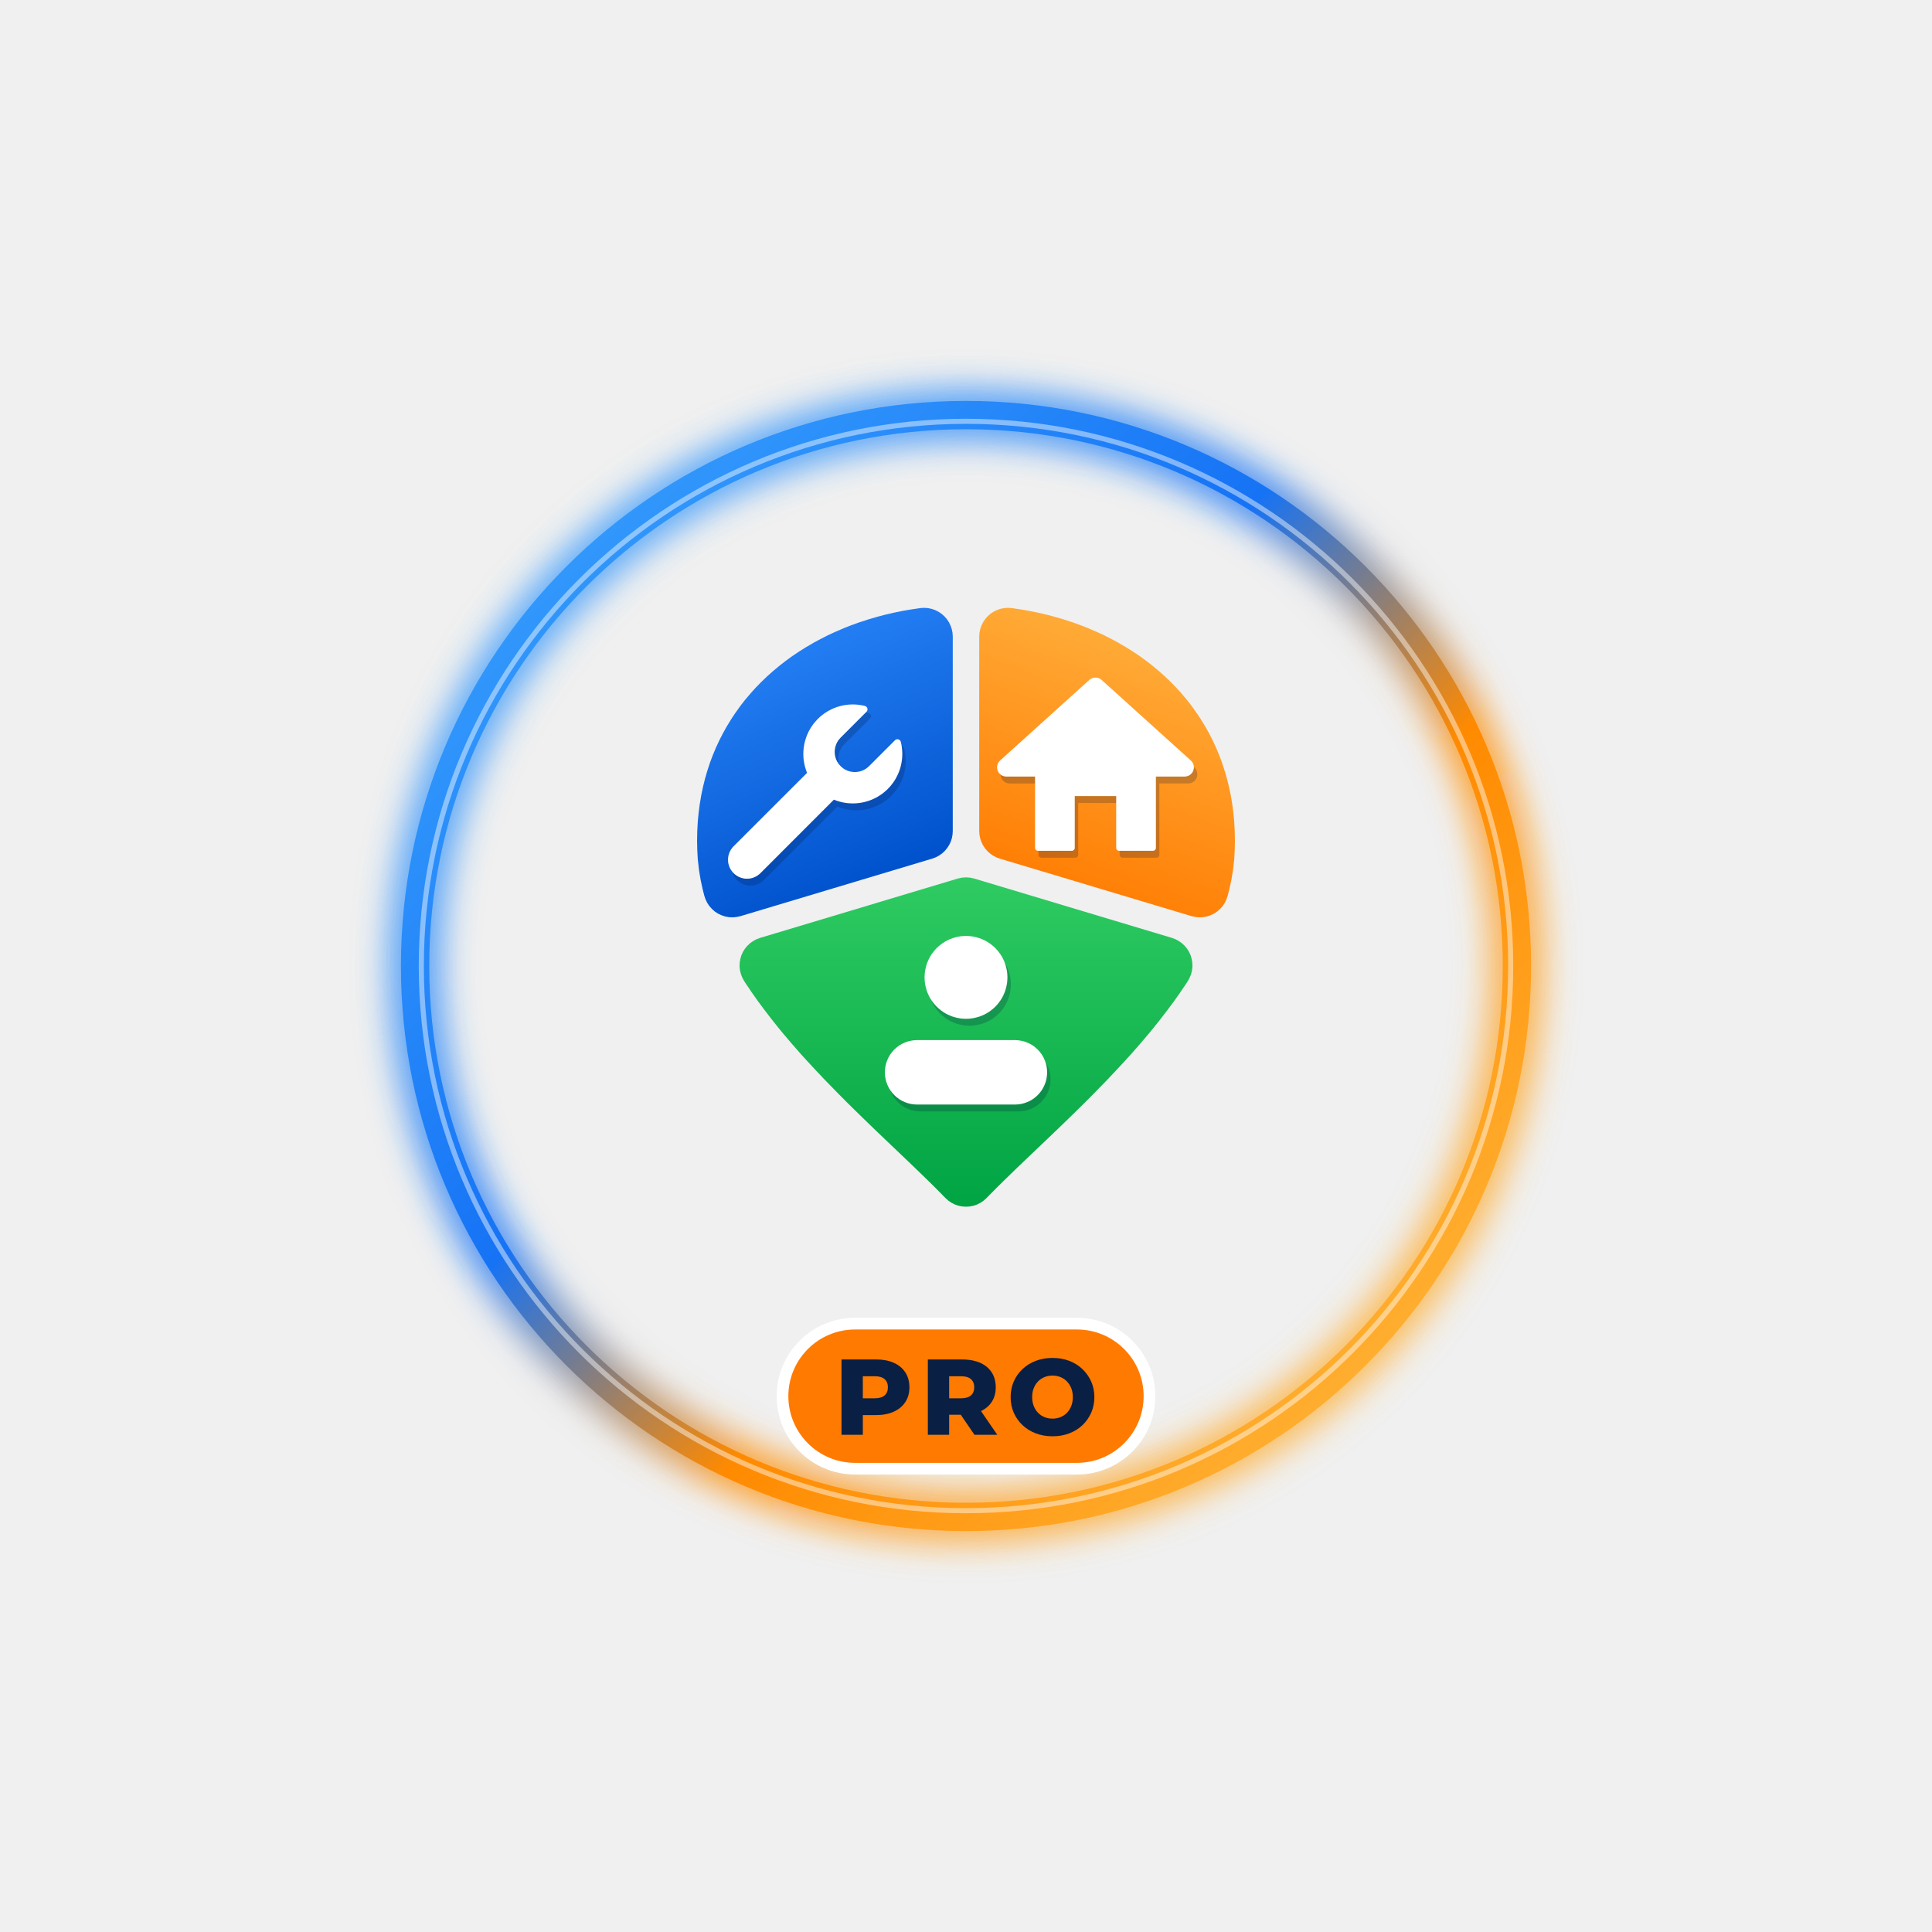
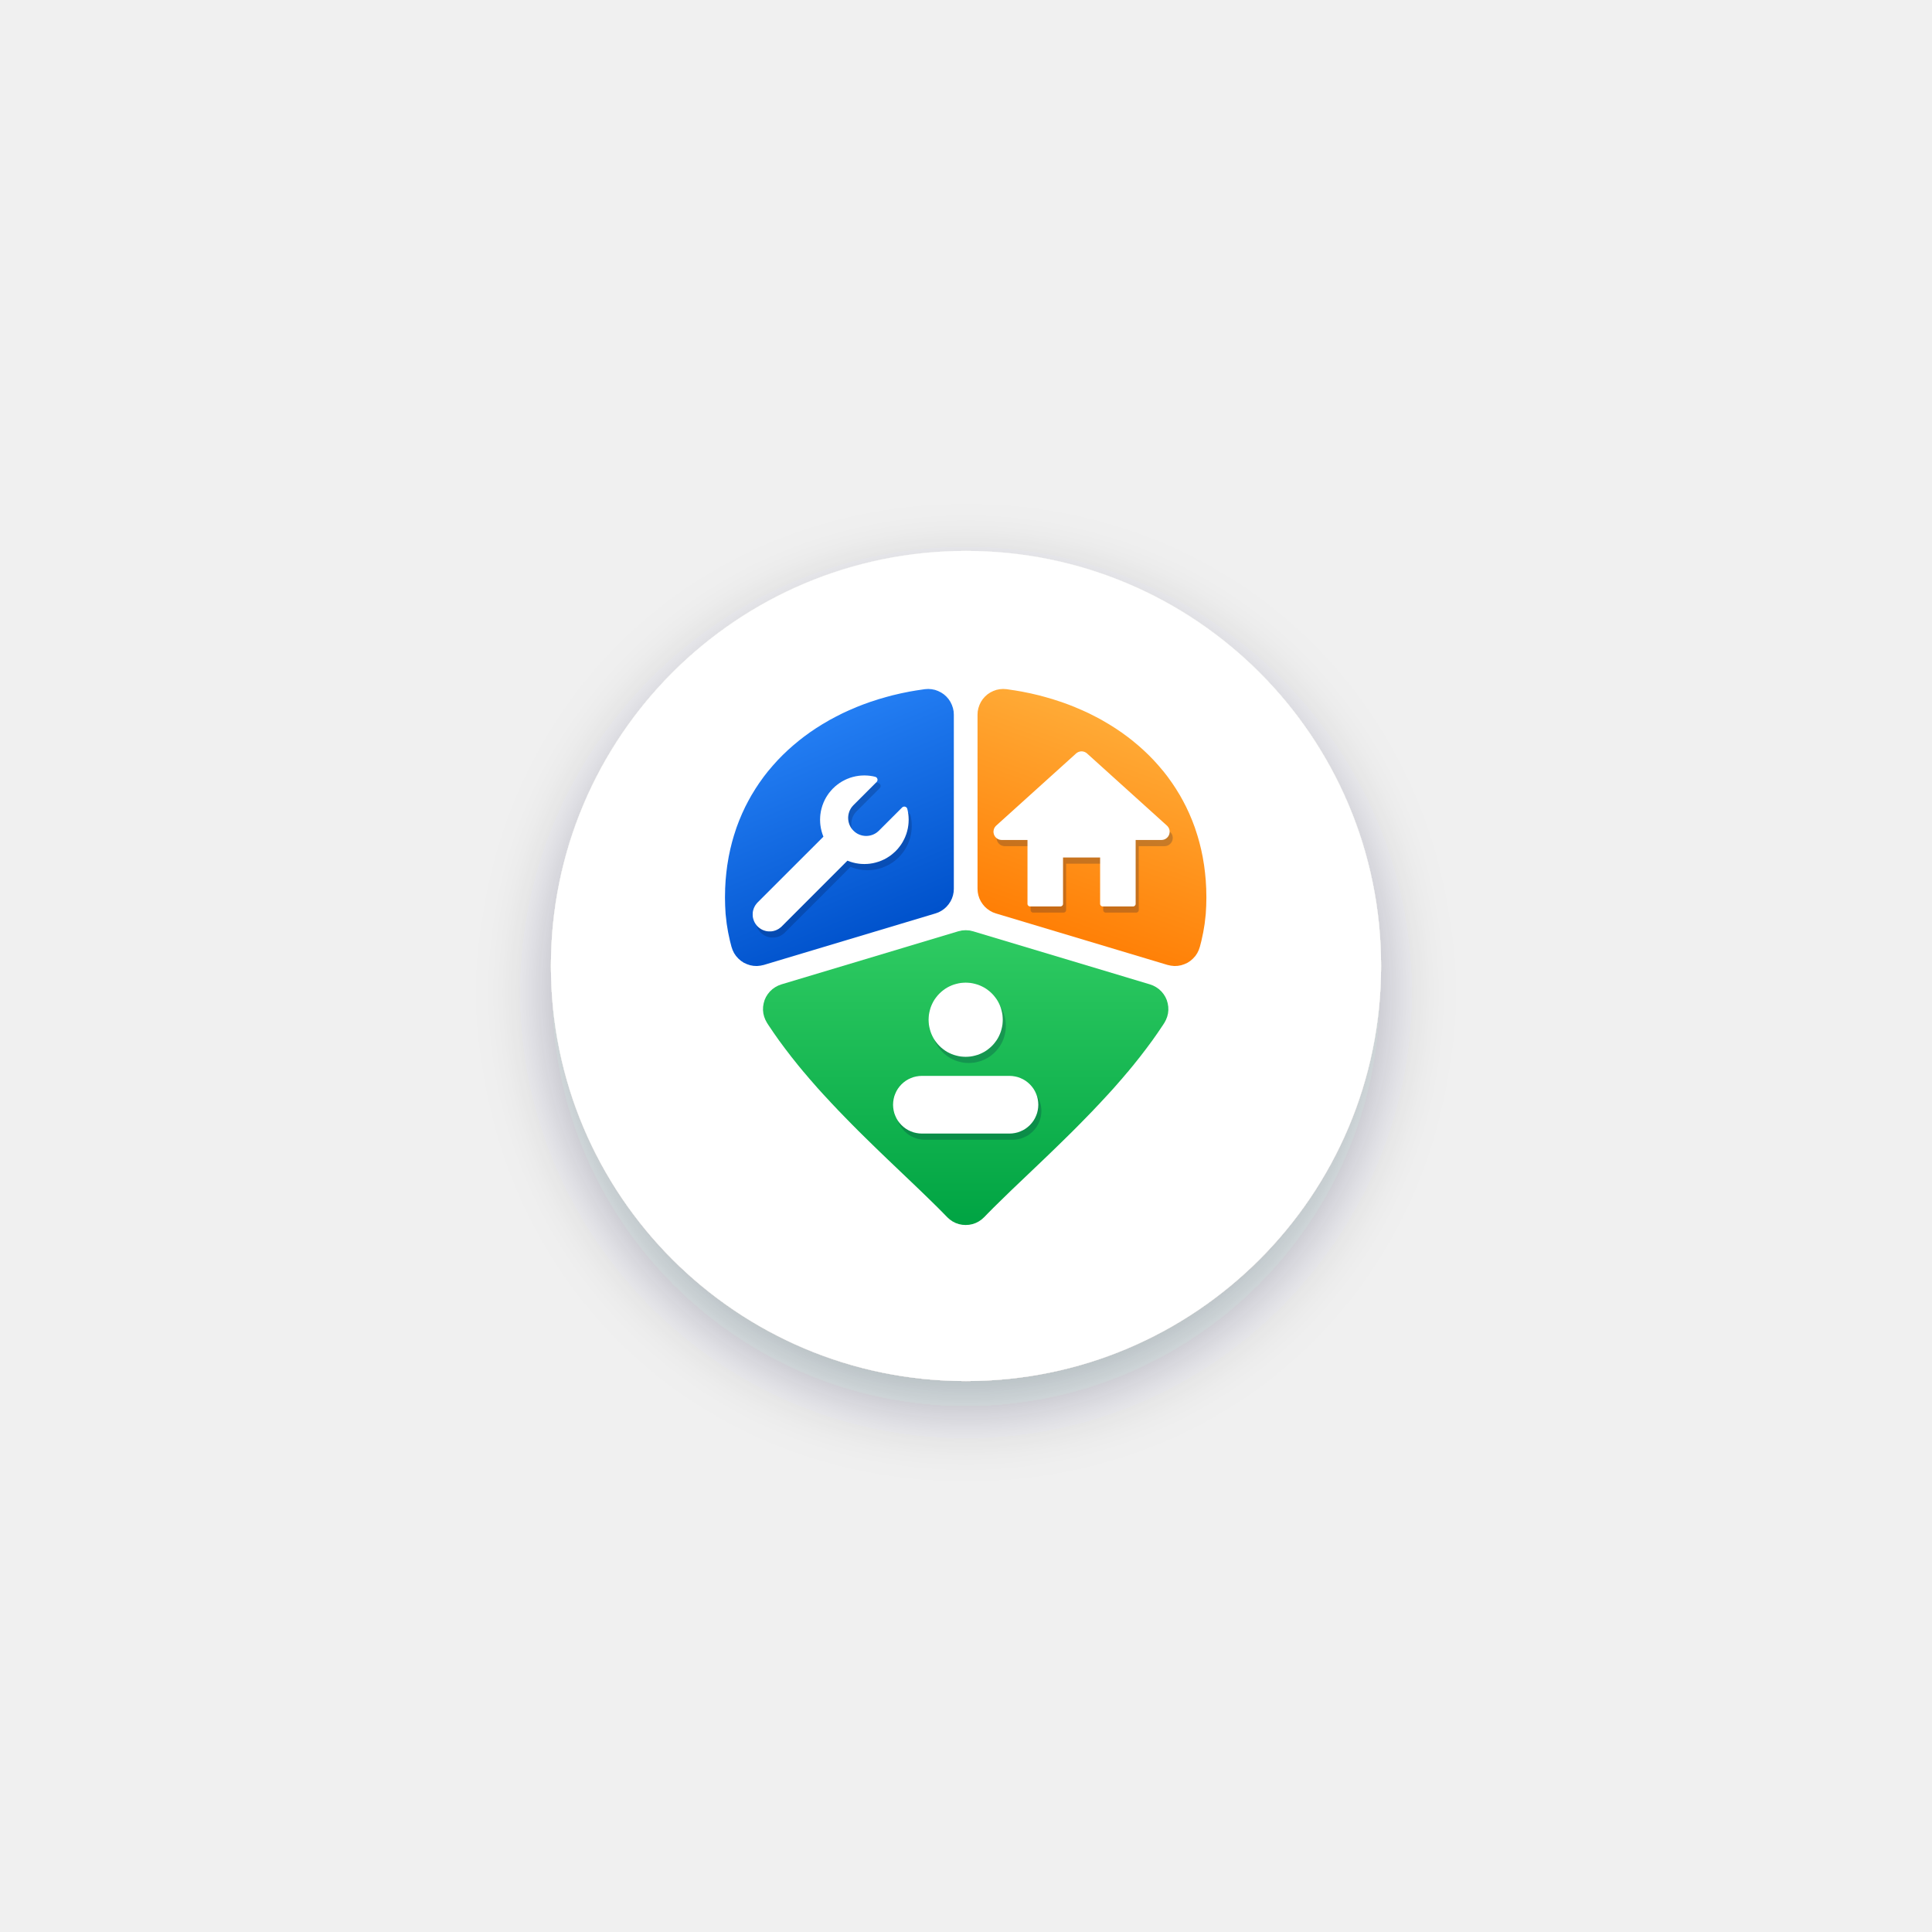
<svg xmlns="http://www.w3.org/2000/svg" viewBox="0 0 1024 1024" width="1024" height="1024" role="img" aria-label="iService">
  <defs>
-     <radialGradient id="afundo" cx="512" cy="447.76" r="335.8" gradientUnits="userSpaceOnUse">
-       <stop offset="0" stop-color="#14449A" />
-       <stop offset=".55" stop-color="#0A1F44" />
-       <stop offset="1" stop-color="#04102A" />
-     </radialGradient>
-     <linearGradient id="aanel" x1="220" y1="220" x2="804" y2="804" gradientUnits="userSpaceOnUse">
-       <stop offset="0" stop-color="#3FA9FF" />
-       <stop offset=".42" stop-color="#1673F5" />
-       <stop offset=".62" stop-color="#FF8A00" />
-       <stop offset="1" stop-color="#FFC24A" />
+     <linearGradient id="abg" x1="0" y1="0" x2="0.6" y2="1">
+       <stop offset="0" stop-color="#FFB23F" />
+       <stop offset="1" stop-color="#F26A00" />
    </linearGradient>
-     <filter id="abrilho" x="-20%" y="-20%" width="140%" height="140%">
-       <feGaussianBlur stdDeviation="8.76" />
+     <filter id="asb" x="-20%" y="-20%" width="140%" height="140%">
+       <feDropShadow dx="0" dy="14" stdDeviation="18" flood-color="#00163D" flood-opacity=".28" />
    </filter>
    <linearGradient id="agA" x1="0" y1="0" x2="0.35" y2="1">
      <stop offset="0" stop-color="#2E8BFF" />
      <stop offset="1" stop-color="#0052CC" />
    </linearGradient>
    <linearGradient id="agL" x1="0.7" y1="0" x2="0.4" y2="1">
      <stop offset="0" stop-color="#FFB23F" />
      <stop offset="1" stop-color="#FF7A00" />
    </linearGradient>
    <linearGradient id="agV" x1="0" y1="0" x2="0" y2="1">
      <stop offset="0" stop-color="#2FCB62" />
      <stop offset="1" stop-color="#00A443" />
    </linearGradient>
  </defs>
-   <circle cx="512" cy="512" r="292" fill="none" stroke="url(#aanel)" stroke-width="28.5" opacity=".75" filter="url(#abrilho)" />
-   <circle cx="512" cy="512" r="292" fill="none" stroke="url(#aanel)" stroke-width="15" />
-   <circle cx="512" cy="512" r="288.7" fill="none" stroke="#FFFFFF" stroke-opacity=".45" stroke-width="2.7" />
-   <g transform="translate(359.5 313.68) scale(3.05)">
+   <circle cx="512" cy="512" r="220" fill="#FFFFFF" filter="url(#asb)" />
+   <g transform="translate(375.33 357.57) scale(2.73)">
    <path fill="url(#agA)" d="M4.53 52.83 4.75 53.47 5.04 54.07 5.41 54.62 5.86 55.12 6.36 55.56 6.92 55.93 7.53 56.21 8.16 56.42 8.82 56.54 9.49 56.57 10.16 56.5 10.81 56.36 44.14 46.36 44.74 46.14 45.3 45.84 45.83 45.47 46.3 45.04 46.71 44.55 47.06 44.02 47.34 43.44 47.54 42.83 47.66 42.21 47.7 41.57 47.7 7.78 47.66 7.13 47.53 6.5 47.32 5.88 47.04 5.3 46.68 4.75 46.25 4.26 45.77 3.83 45.23 3.47 44.65 3.18 44.04 2.96 43.4 2.83 42.75 2.78 42.1 2.82 42.09 2.82 41.95 2.84 40.54 3.05 40.4 3.07 39 3.31 38.87 3.34 37.49 3.62 37.35 3.65 35.99 3.97 35.85 4 34.51 4.36 34.38 4.4 33.06 4.78 32.92 4.83 31.63 5.25 31.49 5.29 30.22 5.75 30.08 5.8 28.83 6.29 28.7 6.35 27.48 6.87 27.34 6.93 26.14 7.48 26 7.55 24.84 8.14 24.7 8.21 23.56 8.82 23.43 8.9 22.32 9.55 22.18 9.63 21.1 10.31 20.97 10.39 19.92 11.1 19.78 11.19 18.77 11.93 18.63 12.03 17.65 12.79 17.52 12.9 16.57 13.69 16.44 13.8 15.52 14.62 15.39 14.74 14.51 15.58 14.38 15.71 13.53 16.58 13.41 16.71 12.6 17.61 12.48 17.75 11.7 18.67 11.58 18.81 10.84 19.76 10.73 19.91 10.03 20.89 9.92 21.04 9.25 22.05 9.15 22.21 8.52 23.24 8.42 23.4 7.83 24.46 7.74 24.63 7.18 25.71 7.1 25.89 6.58 27 6.51 27.17 6.03 28.31 5.96 28.49 5.52 29.66 5.46 29.84 5.07 31.04 5.01 31.22 4.66 32.44 4.61 32.63 4.3 33.88 4.26 34.07 3.99 35.36 3.96 35.54 3.74 36.86 3.71 37.04 3.54 38.39 3.52 38.58 3.39 39.95 3.38 40.14 3.3 41.55 3.3 41.73 3.27 43.17 3.27 43.35 3.3 44.8 3.31 45.02 3.39 46.48 3.42 46.74 3.58 48.16 3.61 48.41 3.85 49.85 3.89 50.08 4.2 51.52 4.25 51.74Z" />
    <path fill="url(#agL)" d="M57.9 2.82 57.25 2.78 56.6 2.83 55.96 2.96 55.35 3.18 54.77 3.47 54.23 3.83 53.75 4.26 53.32 4.75 52.96 5.3 52.68 5.88 52.47 6.5 52.34 7.13 52.3 7.78 52.3 41.57 52.34 42.21 52.46 42.83 52.66 43.44 52.94 44.02 53.29 44.55 53.7 45.04 54.17 45.47 54.7 45.84 55.26 46.14 55.86 46.36 89.19 56.36 89.84 56.5 90.51 56.57 91.18 56.54 91.84 56.42 92.47 56.21 93.08 55.93 93.64 55.56 94.14 55.12 94.59 54.62 94.96 54.07 95.25 53.47 95.47 52.83 95.75 51.74 95.8 51.52 96.11 50.08 96.15 49.85 96.39 48.41 96.42 48.16 96.58 46.74 96.61 46.48 96.69 45.02 96.7 44.8 96.73 43.35 96.73 43.17 96.7 41.73 96.7 41.55 96.62 40.14 96.61 39.95 96.48 38.58 96.46 38.39 96.29 37.04 96.26 36.86 96.04 35.54 96.01 35.36 95.74 34.07 95.7 33.88 95.39 32.63 95.34 32.44 94.99 31.22 94.93 31.04 94.54 29.84 94.48 29.66 94.04 28.49 93.97 28.31 93.49 27.17 93.42 27 92.9 25.89 92.82 25.71 92.26 24.63 92.17 24.46 91.58 23.4 91.48 23.24 90.85 22.21 90.75 22.05 90.08 21.04 89.97 20.89 89.27 19.91 89.16 19.76 88.42 18.81 88.3 18.67 87.52 17.75 87.4 17.61 86.59 16.71 86.47 16.58 85.62 15.71 85.49 15.58 84.61 14.74 84.48 14.62 83.56 13.8 83.43 13.69 82.48 12.9 82.35 12.79 81.37 12.03 81.23 11.93 80.22 11.19 80.08 11.1 79.03 10.39 78.9 10.31 77.82 9.63 77.68 9.55 76.57 8.9 76.44 8.82 75.3 8.21 75.16 8.14 74 7.55 73.86 7.48 72.66 6.93 72.52 6.87 71.3 6.35 71.17 6.29 69.92 5.8 69.78 5.75 68.51 5.29 68.37 5.25 67.08 4.83 66.94 4.78 65.62 4.4 65.49 4.36 64.15 4 64.01 3.97 62.65 3.65 62.51 3.62 61.13 3.34 61 3.31 59.6 3.07 59.46 3.05 58.05 2.84 57.91 2.82Z" />
    <path fill="url(#agV)" d="M14.21 60.14 13.6 60.37 13.02 60.68 12.48 61.06 12 61.51 11.58 62.02 11.23 62.58 10.96 63.18 10.78 63.81 10.67 64.46 10.65 65.12 10.72 65.78 10.88 66.42 11.12 67.03 11.43 67.61 11.6 67.87 11.66 67.97 12.66 69.45 12.72 69.54 13.76 71.02 13.82 71.1 14.91 72.57 14.97 72.65 16.09 74.11 16.15 74.19 17.31 75.64 17.36 75.71 18.55 77.15 18.61 77.21 19.83 78.65 19.88 78.7 21.13 80.13 21.17 80.18 22.45 81.59 22.49 81.63 23.79 83.03 23.82 83.07 25.14 84.46 25.17 84.5 26.5 85.87 26.53 85.9 27.86 87.26 27.89 87.29 29.23 88.64 29.25 88.66 30.6 89.99 30.62 90.01 31.96 91.32 31.98 91.34 33.32 92.64 33.33 92.65 34.66 93.93 34.67 93.94 35.99 95.2 36 95.21 37.3 96.45 38.59 97.68 39.85 98.88 41.08 100.06 42.28 101.22 43.45 102.36 44.58 103.47 45.67 104.57 45.69 104.59 46.42 105.34 46.91 105.78 47.46 106.16 48.05 106.46 48.68 106.68 49.34 106.81 50 106.85 50.66 106.81 51.32 106.68 51.95 106.46 52.54 106.16 53.09 105.78 53.58 105.34 54.31 104.59 54.33 104.57 55.39 103.5 56.53 102.38 57.7 101.24 58.9 100.07 60.14 98.89 61.41 97.68 62.7 96.45 64 95.21 64.01 95.2 65.33 93.94 65.34 93.93 66.67 92.65 66.68 92.64 68.02 91.34 68.04 91.32 69.38 90.01 69.4 89.99 70.75 88.66 70.77 88.64 72.11 87.29 72.14 87.26 73.47 85.9 73.5 85.87 74.83 84.5 74.86 84.46 76.18 83.07 76.21 83.03 77.51 81.63 77.55 81.59 78.83 80.18 78.87 80.13 80.12 78.7 80.17 78.65 81.39 77.21 81.45 77.15 82.64 75.71 82.69 75.64 83.85 74.19 83.91 74.11 85.03 72.65 85.09 72.57 86.18 71.1 86.24 71.02 87.28 69.54 87.34 69.45 88.34 67.97 88.4 67.87 88.57 67.61 88.88 67.03 89.12 66.42 89.28 65.78 89.35 65.12 89.33 64.46 89.22 63.81 89.04 63.18 88.77 62.58 88.42 62.02 88 61.51 87.52 61.06 86.98 60.68 86.4 60.37 85.79 60.14 51.44 49.83 50.73 49.67 50 49.62 49.27 49.67 48.56 49.83Z" />
    <path fill="#00163D" fill-opacity=".22" fill-rule="evenodd" transform="translate(0.6 1.2)" d="M62 44.5 62 44.57 62.02 44.63 62.04 44.69 62.07 44.75 62.1 44.8 62.15 44.85 62.2 44.9 62.25 44.93 62.31 44.96 62.37 44.98 62.43 45 62.5 45 68.4 45 68.47 45 68.53 44.98 68.59 44.96 68.65 44.93 68.7 44.9 68.75 44.85 68.8 44.8 68.83 44.75 68.86 44.69 68.88 44.63 68.9 44.57 68.9 44.5 68.9 35.52 68.9 35.5 68.92 35.5 76.08 35.5 76.1 35.5 76.1 35.52 76.1 44.5 76.1 44.57 76.12 44.63 76.14 44.69 76.17 44.75 76.2 44.8 76.25 44.85 76.3 44.9 76.35 44.93 76.41 44.96 76.47 44.98 76.53 45 76.6 45 82.5 45 82.57 45 82.63 44.98 82.69 44.96 82.75 44.93 82.8 44.9 82.85 44.85 82.9 44.8 82.93 44.75 82.96 44.69 82.98 44.63 83 44.57 83 44.5 83 32.12 83 32.1 83.02 32.1 87.99 32.1 88.01 32.1 88.13 32.09 88.18 32.09 88.28 32.07 88.33 32.06 88.43 32.04 88.48 32.03 88.58 31.99 88.62 31.97 88.72 31.93 88.76 31.91 88.85 31.85 88.89 31.83 88.98 31.76 89.02 31.73 89.1 31.66 89.13 31.63 89.2 31.55 89.23 31.52 89.3 31.43 89.33 31.39 89.38 31.3 89.41 31.26 89.45 31.17 89.47 31.12 89.51 31.02 89.53 30.98 89.55 30.88 89.56 30.83 89.58 30.73 89.59 30.68 89.6 30.57 89.6 30.52 89.6 30.42 89.59 30.37 89.58 30.27 89.57 30.22 89.55 30.11 89.54 30.07 89.51 29.97 89.49 29.92 89.45 29.82 89.43 29.78 89.38 29.69 89.35 29.65 89.29 29.56 89.26 29.52 89.2 29.44 89.16 29.4 89.08 29.32 89.06 29.3 73.58 15.32 73.56 15.3 73.47 15.23 73.43 15.2 73.34 15.14 73.3 15.12 73.2 15.06 73.16 15.04 73.06 15 73.01 14.99 72.91 14.95 72.86 14.94 72.76 14.92 72.71 14.91 72.6 14.9 72.55 14.9 72.45 14.9 72.4 14.9 72.29 14.91 72.24 14.92 72.14 14.94 72.09 14.95 71.99 14.99 71.94 15 71.84 15.04 71.8 15.06 71.7 15.12 71.66 15.14 71.57 15.2 71.53 15.23 71.44 15.3 71.42 15.32 55.94 29.3 55.92 29.32 55.84 29.4 55.8 29.44 55.74 29.52 55.71 29.56 55.65 29.65 55.62 29.69 55.57 29.78 55.55 29.82 55.51 29.92 55.49 29.97 55.46 30.07 55.45 30.11 55.43 30.22 55.42 30.27 55.41 30.37 55.4 30.42 55.4 30.52 55.4 30.57 55.41 30.68 55.42 30.73 55.44 30.83 55.45 30.88 55.47 30.98 55.49 31.02 55.53 31.12 55.55 31.17 55.59 31.26 55.62 31.3 55.67 31.39 55.7 31.43 55.77 31.52 55.8 31.55 55.87 31.63 55.9 31.66 55.98 31.73 56.02 31.76 56.11 31.83 56.15 31.85 56.24 31.91 56.28 31.93 56.38 31.97 56.42 31.99 56.52 32.03 56.57 32.04 56.67 32.06 56.72 32.07 56.82 32.09 56.87 32.09 56.99 32.1 57.01 32.1 61.98 32.1 62 32.1 62 32.12ZM32.8 20.72 32.84 20.64 32.86 20.57 32.88 20.49 32.88 20.41 32.88 20.33 32.86 20.25 32.83 20.18 32.8 20.11 32.75 20.04 32.7 19.98 32.64 19.93 32.57 19.89 32.5 19.86 32.42 19.83 32.03 19.74 31.99 19.73 31.47 19.65 31.43 19.64 30.91 19.59 30.87 19.59 30.35 19.57 30.31 19.57 29.79 19.59 29.75 19.59 29.23 19.64 29.19 19.65 28.67 19.73 28.63 19.74 28.12 19.86 28.08 19.87 27.58 20.02 27.55 20.03 27.06 20.22 27.02 20.23 26.54 20.45 26.51 20.47 26.05 20.71 26.01 20.73 25.57 21.01 25.53 21.03 25.11 21.34 25.08 21.36 24.67 21.69 24.64 21.72 24.26 22.08 24.23 22.1 23.88 22.49 23.85 22.52 23.52 22.92 23.49 22.95 23.19 23.38 23.17 23.41 22.89 23.85 22.87 23.89 22.62 24.35 22.61 24.39 22.39 24.86 22.38 24.9 22.19 25.39 22.18 25.43 22.03 25.93 22.02 25.96 21.9 26.47 21.89 26.51 21.81 27.03 21.8 27.07 21.75 27.59 21.75 27.63 21.73 28.15 21.73 28.19 21.75 28.71 21.75 28.75 21.8 29.27 21.81 29.31 21.89 29.83 21.9 29.87 22.02 30.38 22.03 30.42 22.18 30.92 22.19 30.95 22.37 31.44 22.38 31.45 22.37 31.47 9.62 44.21 9.6 44.23 9.41 44.44 9.38 44.49 9.22 44.7 9.18 44.75 9.05 44.98 9.02 45.03 8.91 45.27 8.88 45.32 8.8 45.57 8.78 45.63 8.71 45.88 8.7 45.94 8.66 46.2 8.66 46.26 8.65 46.53 8.65 46.59 8.66 46.85 8.66 46.91 8.7 47.17 8.71 47.23 8.78 47.49 8.8 47.54 8.88 47.79 8.91 47.85 9.02 48.09 9.05 48.14 9.18 48.36 9.22 48.41 9.38 48.63 9.41 48.67 9.59 48.87 9.63 48.91 9.83 49.09 9.87 49.12 10.09 49.28 10.14 49.32 10.36 49.45 10.41 49.48 10.65 49.59 10.71 49.62 10.96 49.7 11.01 49.72 11.27 49.79 11.33 49.8 11.59 49.84 11.65 49.84 11.91 49.85 11.97 49.85 12.24 49.84 12.3 49.84 12.56 49.8 12.62 49.79 12.87 49.72 12.93 49.7 13.18 49.62 13.23 49.59 13.47 49.48 13.52 49.45 13.75 49.32 13.8 49.28 14.01 49.12 14.06 49.09 14.27 48.9 14.29 48.88 27.03 36.13 27.05 36.12 27.06 36.13 27.55 36.31 27.58 36.32 28.08 36.47 28.12 36.48 28.63 36.6 28.67 36.61 29.19 36.69 29.23 36.7 29.75 36.75 29.79 36.75 30.31 36.77 30.35 36.77 30.87 36.75 30.91 36.75 31.43 36.7 31.47 36.69 31.99 36.61 32.03 36.6 32.54 36.48 32.57 36.47 33.07 36.32 33.11 36.31 33.6 36.12 33.64 36.11 34.11 35.89 34.15 35.88 34.61 35.63 34.65 35.61 35.09 35.33 35.12 35.31 35.55 35.01 35.58 34.98 35.98 34.65 36.01 34.62 36.4 34.27 36.42 34.24 36.78 33.86 36.81 33.83 37.14 33.42 37.16 33.39 37.47 32.97 37.49 32.93 37.77 32.49 37.79 32.45 38.03 31.99 38.05 31.96 38.27 31.48 38.28 31.44 38.47 30.95 38.48 30.92 38.63 30.42 38.64 30.38 38.76 29.87 38.77 29.83 38.85 29.31 38.86 29.27 38.91 28.75 38.91 28.71 38.93 28.19 38.93 28.15 38.91 27.63 38.91 27.59 38.86 27.07 38.85 27.03 38.77 26.51 38.76 26.47 38.67 26.08 38.64 26 38.61 25.93 38.57 25.86 38.52 25.8 38.46 25.75 38.39 25.7 38.32 25.67 38.25 25.64 38.17 25.62 38.09 25.62 38.01 25.62 37.93 25.64 37.86 25.66 37.78 25.7 37.72 25.74 37.66 25.79 33.16 30.29 33.15 30.3 32.91 30.51 32.89 30.53 32.64 30.72 32.61 30.74 32.34 30.9 32.32 30.91 32.03 31.05 32.01 31.06 31.71 31.16 31.68 31.17 31.38 31.25 31.35 31.25 31.04 31.3 31.01 31.3 30.7 31.32 30.67 31.32 30.35 31.3 30.32 31.3 30.01 31.25 29.98 31.25 29.68 31.17 29.65 31.16 29.36 31.06 29.33 31.05 29.05 30.91 29.02 30.9 28.75 30.74 28.73 30.72 28.47 30.53 28.45 30.51 28.22 30.3 28.2 30.28 27.99 30.05 27.97 30.03 27.78 29.77 27.76 29.75 27.6 29.48 27.59 29.45 27.45 29.17 27.44 29.14 27.34 28.85 27.33 28.82 27.25 28.52 27.25 28.49 27.2 28.18 27.2 28.15 27.18 27.83 27.18 27.8 27.2 27.49 27.2 27.46 27.25 27.15 27.25 27.12 27.33 26.82 27.34 26.79 27.44 26.49 27.45 26.47 27.59 26.18 27.6 26.16 27.76 25.89 27.78 25.86 27.97 25.61 27.99 25.59 28.2 25.35 28.21 25.34 32.71 20.84 32.76 20.78ZM57.06 65.6 56.95 65.14 56.82 64.69 56.65 64.24 56.46 63.82 56.24 63.4 55.99 63 55.71 62.62 55.41 62.25 55.09 61.91 54.75 61.59 54.38 61.29 54 61.01 53.6 60.76 53.18 60.54 52.76 60.35 52.31 60.18 51.86 60.05 51.4 59.94 50.94 59.86 50.47 59.82 50 59.8 49.53 59.82 49.06 59.86 48.6 59.94 48.14 60.05 47.69 60.18 47.24 60.35 46.82 60.54 46.4 60.76 46 61.01 45.62 61.29 45.25 61.59 44.91 61.91 44.59 62.25 44.29 62.62 44.01 63 43.76 63.4 43.54 63.82 43.35 64.24 43.18 64.69 43.05 65.14 42.94 65.6 42.86 66.06 42.82 66.53 42.8 67 42.82 67.47 42.86 67.94 42.94 68.4 43.05 68.86 43.18 69.31 43.35 69.76 43.54 70.18 43.76 70.6 44.01 71 44.29 71.38 44.59 71.75 44.91 72.09 45.25 72.41 45.62 72.71 46 72.99 46.4 73.24 46.82 73.46 47.24 73.65 47.69 73.82 48.14 73.95 48.6 74.06 49.06 74.14 49.53 74.18 50 74.2 50.47 74.18 50.94 74.14 51.4 74.06 51.86 73.95 52.31 73.82 52.76 73.65 53.18 73.46 53.6 73.24 54 72.99 54.38 72.71 54.75 72.41 55.09 72.09 55.41 71.75 55.71 71.38 55.99 71 56.24 70.6 56.46 70.18 56.65 69.76 56.82 69.31 56.95 68.86 57.06 68.4 57.14 67.94 57.18 67.47 57.2 67 57.18 66.53 57.14 66.06ZM60.13 88.86 60.64 88.67 61.14 88.44 61.61 88.16 62.05 87.83 62.46 87.46 62.83 87.05 63.16 86.61 63.44 86.14 63.67 85.64 63.86 85.13 63.99 84.59 64.07 84.05 64.1 83.5 64.07 82.95 63.99 82.41 63.86 81.87 63.67 81.36 63.44 80.86 63.16 80.39 62.83 79.95 62.46 79.54 62.05 79.17 61.61 78.84 61.14 78.56 60.64 78.33 60.13 78.14 59.59 78.01 59.05 77.93 58.5 77.9 41.5 77.9 40.95 77.93 40.41 78.01 39.87 78.14 39.36 78.33 38.86 78.56 38.39 78.84 37.95 79.17 37.54 79.54 37.17 79.95 36.84 80.39 36.56 80.86 36.33 81.36 36.14 81.87 36.01 82.41 35.93 82.95 35.9 83.5 35.93 84.05 36.01 84.59 36.14 85.13 36.33 85.64 36.56 86.14 36.84 86.61 37.17 87.05 37.54 87.46 37.95 87.83 38.39 88.16 38.86 88.44 39.36 88.67 39.87 88.86 40.41 88.99 40.95 89.07 41.5 89.1 58.5 89.1 59.05 89.07 59.59 88.99Z" />
    <path fill="#FFFFFF" fill-rule="evenodd" d="M62 44.5 62 44.57 62.02 44.63 62.04 44.69 62.07 44.75 62.1 44.8 62.15 44.85 62.2 44.9 62.25 44.93 62.31 44.96 62.37 44.98 62.43 45 62.5 45 68.4 45 68.47 45 68.53 44.98 68.59 44.96 68.65 44.93 68.7 44.9 68.75 44.85 68.8 44.8 68.83 44.75 68.86 44.69 68.88 44.63 68.9 44.57 68.9 44.5 68.9 35.52 68.9 35.5 68.92 35.5 76.08 35.5 76.1 35.5 76.1 35.52 76.1 44.5 76.1 44.57 76.12 44.63 76.14 44.69 76.17 44.75 76.2 44.8 76.25 44.85 76.3 44.9 76.35 44.93 76.41 44.96 76.47 44.98 76.53 45 76.6 45 82.5 45 82.57 45 82.63 44.98 82.69 44.96 82.75 44.93 82.8 44.9 82.85 44.85 82.9 44.8 82.93 44.75 82.96 44.69 82.98 44.63 83 44.57 83 44.5 83 32.12 83 32.1 83.02 32.1 87.99 32.1 88.01 32.1 88.13 32.09 88.18 32.09 88.28 32.07 88.33 32.06 88.43 32.04 88.48 32.03 88.58 31.99 88.62 31.97 88.72 31.93 88.76 31.91 88.85 31.85 88.89 31.83 88.98 31.76 89.02 31.73 89.1 31.66 89.13 31.63 89.2 31.55 89.23 31.52 89.3 31.43 89.33 31.39 89.38 31.3 89.41 31.26 89.45 31.17 89.47 31.12 89.51 31.02 89.53 30.98 89.55 30.88 89.56 30.83 89.58 30.73 89.59 30.68 89.6 30.57 89.6 30.52 89.6 30.42 89.59 30.37 89.58 30.27 89.57 30.22 89.55 30.11 89.54 30.07 89.51 29.97 89.49 29.92 89.45 29.82 89.43 29.78 89.38 29.69 89.35 29.65 89.29 29.56 89.26 29.52 89.2 29.44 89.16 29.4 89.08 29.32 89.06 29.3 73.58 15.32 73.56 15.3 73.47 15.23 73.43 15.2 73.34 15.14 73.3 15.12 73.2 15.06 73.16 15.04 73.06 15 73.01 14.99 72.91 14.95 72.86 14.94 72.76 14.92 72.71 14.91 72.6 14.9 72.55 14.9 72.45 14.9 72.4 14.9 72.29 14.91 72.24 14.92 72.14 14.94 72.09 14.95 71.99 14.99 71.94 15 71.84 15.04 71.8 15.06 71.7 15.12 71.66 15.14 71.57 15.2 71.53 15.23 71.44 15.3 71.42 15.32 55.94 29.3 55.92 29.32 55.84 29.4 55.8 29.44 55.74 29.52 55.71 29.56 55.65 29.65 55.62 29.69 55.57 29.78 55.55 29.82 55.51 29.92 55.49 29.97 55.46 30.07 55.45 30.11 55.43 30.22 55.42 30.27 55.41 30.37 55.4 30.42 55.4 30.52 55.4 30.57 55.41 30.68 55.42 30.73 55.44 30.83 55.45 30.88 55.47 30.98 55.49 31.02 55.53 31.12 55.55 31.17 55.59 31.26 55.62 31.3 55.67 31.39 55.7 31.43 55.77 31.52 55.8 31.55 55.87 31.63 55.9 31.66 55.98 31.73 56.02 31.76 56.11 31.83 56.15 31.85 56.24 31.91 56.28 31.93 56.38 31.97 56.42 31.99 56.52 32.03 56.57 32.04 56.67 32.06 56.72 32.07 56.82 32.09 56.87 32.09 56.99 32.1 57.01 32.1 61.98 32.1 62 32.1 62 32.12ZM32.8 20.72 32.84 20.64 32.86 20.57 32.88 20.49 32.88 20.41 32.88 20.33 32.86 20.25 32.83 20.18 32.8 20.11 32.75 20.04 32.7 19.98 32.64 19.93 32.57 19.89 32.5 19.86 32.42 19.83 32.03 19.74 31.99 19.73 31.47 19.65 31.43 19.64 30.91 19.59 30.87 19.59 30.35 19.57 30.31 19.57 29.79 19.59 29.75 19.59 29.23 19.64 29.19 19.65 28.67 19.73 28.63 19.74 28.12 19.86 28.08 19.87 27.58 20.02 27.55 20.03 27.06 20.22 27.02 20.23 26.54 20.45 26.51 20.47 26.05 20.71 26.01 20.73 25.57 21.01 25.53 21.03 25.11 21.34 25.08 21.36 24.67 21.69 24.64 21.72 24.26 22.08 24.23 22.1 23.88 22.49 23.85 22.52 23.52 22.92 23.49 22.95 23.19 23.38 23.17 23.41 22.89 23.85 22.87 23.89 22.62 24.35 22.61 24.39 22.39 24.86 22.38 24.9 22.19 25.39 22.18 25.43 22.03 25.93 22.02 25.96 21.9 26.47 21.89 26.51 21.81 27.03 21.8 27.07 21.75 27.59 21.75 27.63 21.73 28.15 21.73 28.19 21.75 28.71 21.75 28.75 21.8 29.27 21.81 29.31 21.89 29.83 21.9 29.87 22.02 30.38 22.03 30.42 22.18 30.92 22.19 30.95 22.37 31.44 22.38 31.45 22.37 31.47 9.62 44.21 9.6 44.23 9.41 44.44 9.38 44.49 9.22 44.7 9.18 44.75 9.05 44.98 9.02 45.03 8.91 45.27 8.88 45.32 8.8 45.57 8.78 45.63 8.71 45.88 8.7 45.94 8.66 46.2 8.66 46.26 8.65 46.53 8.65 46.59 8.66 46.85 8.66 46.91 8.7 47.17 8.71 47.23 8.78 47.49 8.8 47.54 8.88 47.79 8.91 47.85 9.02 48.09 9.05 48.14 9.18 48.36 9.22 48.41 9.38 48.63 9.41 48.67 9.59 48.87 9.63 48.91 9.83 49.09 9.87 49.12 10.09 49.28 10.14 49.32 10.36 49.45 10.41 49.48 10.65 49.59 10.71 49.62 10.96 49.7 11.01 49.72 11.27 49.79 11.33 49.8 11.59 49.84 11.65 49.84 11.91 49.85 11.97 49.85 12.24 49.84 12.3 49.84 12.56 49.8 12.62 49.79 12.87 49.72 12.93 49.7 13.18 49.62 13.23 49.59 13.47 49.48 13.52 49.45 13.75 49.32 13.8 49.28 14.01 49.12 14.06 49.09 14.27 48.9 14.29 48.88 27.03 36.13 27.05 36.12 27.06 36.13 27.55 36.31 27.58 36.32 28.08 36.47 28.12 36.48 28.63 36.6 28.67 36.61 29.19 36.69 29.23 36.7 29.75 36.75 29.79 36.75 30.31 36.77 30.35 36.77 30.87 36.75 30.91 36.75 31.43 36.7 31.47 36.69 31.99 36.61 32.03 36.6 32.54 36.48 32.57 36.47 33.07 36.32 33.11 36.31 33.6 36.12 33.64 36.11 34.11 35.89 34.15 35.88 34.61 35.63 34.65 35.61 35.09 35.33 35.12 35.31 35.55 35.01 35.58 34.98 35.98 34.65 36.01 34.62 36.4 34.27 36.42 34.24 36.78 33.86 36.81 33.83 37.14 33.42 37.16 33.39 37.47 32.97 37.49 32.93 37.77 32.49 37.79 32.45 38.03 31.99 38.05 31.96 38.27 31.48 38.28 31.44 38.47 30.95 38.48 30.92 38.63 30.42 38.64 30.38 38.76 29.87 38.77 29.83 38.85 29.31 38.86 29.27 38.91 28.75 38.91 28.71 38.93 28.19 38.93 28.15 38.91 27.63 38.91 27.59 38.86 27.07 38.85 27.03 38.77 26.51 38.76 26.47 38.67 26.08 38.64 26 38.61 25.93 38.57 25.86 38.52 25.8 38.46 25.75 38.39 25.7 38.32 25.67 38.25 25.64 38.17 25.62 38.09 25.62 38.01 25.62 37.93 25.64 37.86 25.66 37.78 25.7 37.72 25.74 37.66 25.79 33.16 30.29 33.15 30.3 32.91 30.51 32.89 30.53 32.64 30.72 32.61 30.74 32.34 30.9 32.32 30.91 32.03 31.05 32.01 31.06 31.71 31.16 31.68 31.17 31.38 31.25 31.35 31.25 31.04 31.3 31.01 31.3 30.7 31.32 30.67 31.32 30.35 31.3 30.32 31.3 30.01 31.25 29.98 31.25 29.68 31.17 29.65 31.16 29.36 31.06 29.33 31.05 29.05 30.91 29.02 30.9 28.75 30.74 28.73 30.72 28.47 30.53 28.45 30.51 28.22 30.3 28.2 30.28 27.99 30.05 27.97 30.03 27.78 29.77 27.76 29.75 27.6 29.48 27.59 29.45 27.45 29.17 27.44 29.14 27.34 28.85 27.33 28.82 27.25 28.52 27.25 28.49 27.2 28.18 27.2 28.15 27.18 27.83 27.18 27.8 27.2 27.49 27.2 27.46 27.25 27.15 27.25 27.12 27.33 26.82 27.34 26.79 27.44 26.49 27.45 26.47 27.59 26.18 27.6 26.16 27.76 25.89 27.78 25.86 27.97 25.61 27.99 25.59 28.2 25.35 28.21 25.34 32.71 20.84 32.76 20.78ZM57.06 65.6 56.95 65.14 56.82 64.69 56.65 64.24 56.46 63.82 56.24 63.4 55.99 63 55.71 62.62 55.41 62.25 55.09 61.91 54.75 61.59 54.38 61.29 54 61.01 53.6 60.76 53.18 60.54 52.76 60.35 52.31 60.18 51.86 60.05 51.4 59.94 50.94 59.86 50.47 59.82 50 59.8 49.53 59.82 49.06 59.86 48.6 59.94 48.14 60.05 47.69 60.18 47.24 60.35 46.82 60.54 46.4 60.76 46 61.01 45.62 61.29 45.25 61.59 44.91 61.91 44.59 62.25 44.29 62.62 44.01 63 43.76 63.4 43.54 63.82 43.35 64.24 43.18 64.69 43.05 65.14 42.94 65.6 42.86 66.06 42.82 66.53 42.8 67 42.82 67.47 42.86 67.94 42.94 68.4 43.05 68.86 43.18 69.31 43.35 69.76 43.54 70.18 43.76 70.6 44.01 71 44.29 71.38 44.59 71.75 44.91 72.09 45.25 72.41 45.62 72.71 46 72.99 46.4 73.24 46.82 73.46 47.24 73.65 47.69 73.82 48.14 73.95 48.6 74.06 49.06 74.14 49.53 74.18 50 74.2 50.47 74.18 50.94 74.14 51.4 74.06 51.86 73.95 52.31 73.82 52.76 73.65 53.18 73.46 53.6 73.24 54 72.99 54.38 72.71 54.75 72.41 55.09 72.09 55.41 71.75 55.71 71.38 55.99 71 56.24 70.6 56.46 70.18 56.65 69.76 56.82 69.31 56.95 68.86 57.06 68.4 57.14 67.94 57.18 67.47 57.2 67 57.18 66.53 57.14 66.06ZM60.13 88.86 60.64 88.67 61.14 88.44 61.61 88.16 62.05 87.83 62.46 87.46 62.83 87.05 63.16 86.61 63.44 86.14 63.67 85.64 63.86 85.13 63.99 84.59 64.07 84.05 64.1 83.5 64.07 82.95 63.99 82.41 63.86 81.87 63.67 81.36 63.44 80.86 63.16 80.39 62.83 79.95 62.46 79.54 62.05 79.17 61.61 78.84 61.14 78.56 60.64 78.33 60.13 78.14 59.59 78.01 59.05 77.93 58.5 77.9 41.5 77.9 40.95 77.93 40.41 78.01 39.87 78.14 39.36 78.33 38.86 78.56 38.39 78.84 37.95 79.17 37.54 79.54 37.17 79.95 36.84 80.39 36.56 80.86 36.33 81.36 36.14 81.87 36.01 82.41 35.93 82.95 35.9 83.5 35.93 84.05 36.01 84.59 36.14 85.13 36.33 85.64 36.56 86.14 36.84 86.61 37.17 87.05 37.54 87.46 37.95 87.83 38.39 88.16 38.86 88.44 39.36 88.67 39.87 88.86 40.41 88.99 40.95 89.07 41.5 89.1 58.5 89.1 59.05 89.07 59.59 88.99Z" />
  </g>
-   <g transform="translate(512.0 740.0) scale(.62)">
-     <rect x="-156.86" y="-62" width="313.72" height="124" rx="62.0" fill="#FF7A00" stroke="#FFFFFF" stroke-width="10" />
-     <path fill="#0A1F44" d="M-106.418 33.0V-31.4H-76.978Q-68.146 -31.4 -61.752 -28.548Q-55.358 -25.696 -51.862 -20.314Q-48.366 -14.932 -48.366 -7.572Q-48.366 -0.304 -51.862 5.032Q-55.358 10.368 -61.752 13.266Q-68.146 16.164 -76.978 16.164H-96.298L-88.202 8.252V33.0ZM-88.202 10.184 -96.298 1.812H-78.082Q-72.378 1.812 -69.572 -0.672Q-66.766 -3.156 -66.766 -7.572Q-66.766 -12.08 -69.572 -14.564Q-72.378 -17.048 -78.082 -17.048H-96.298L-88.202 -25.42ZM-32.614 33.0V-31.4H-3.818Q10.258 -31.4 17.848 -25.006Q25.438 -18.612 25.438 -7.572Q25.438 -0.304 21.942 4.986Q18.446 10.276 12.052 13.082Q5.658 15.888 -3.174 15.888H-22.494L-14.398 8.252V33.0ZM7.222 33.0 -8.786 9.54H10.626L26.726 33.0ZM-14.398 10.184 -22.494 1.812H-4.278Q1.426 1.812 4.232 -0.672Q7.038 -3.156 7.038 -7.572Q7.038 -12.08 4.232 -14.564Q1.426 -17.048 -4.278 -17.048H-22.494L-14.398 -25.42ZM73.942 34.288Q66.214 34.288 59.682 31.804Q53.15 29.32 48.32 24.766Q43.49 20.212 40.822 14.14Q38.154 8.068 38.154 0.8Q38.154 -6.468 40.822 -12.54Q43.49 -18.612 48.32 -23.166Q53.15 -27.72 59.682 -30.204Q66.214 -32.688 73.942 -32.688Q81.762 -32.688 88.248 -30.204Q94.734 -27.72 99.518 -23.166Q104.302 -18.612 107.016 -12.54Q109.73 -6.468 109.73 0.8Q109.73 8.068 107.016 14.186Q104.302 20.304 99.518 24.812Q94.734 29.32 88.248 31.804Q81.762 34.288 73.942 34.288ZM73.942 19.2Q77.622 19.2 80.796 17.912Q83.97 16.624 86.316 14.186Q88.662 11.748 89.996 8.344Q91.33 4.94 91.33 0.8Q91.33 -3.432 89.996 -6.79Q88.662 -10.148 86.316 -12.586Q83.97 -15.024 80.796 -16.312Q77.622 -17.6 73.942 -17.6Q70.262 -17.6 67.088 -16.312Q63.914 -15.024 61.568 -12.586Q59.222 -10.148 57.888 -6.79Q56.554 -3.432 56.554 0.8Q56.554 4.94 57.888 8.344Q59.222 11.748 61.568 14.186Q63.914 16.624 67.088 17.912Q70.262 19.2 73.942 19.2Z" />
-   </g>
</svg>
